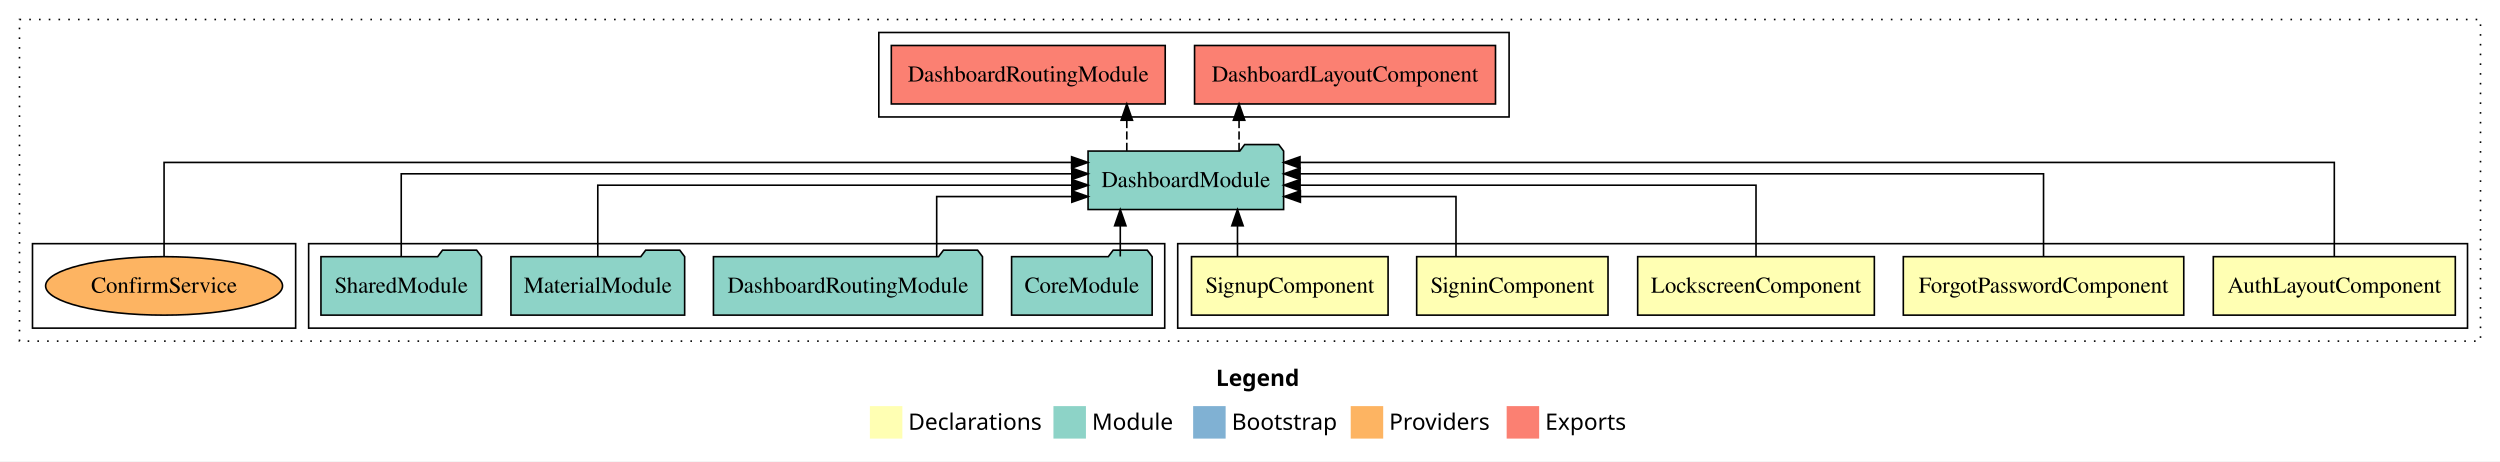
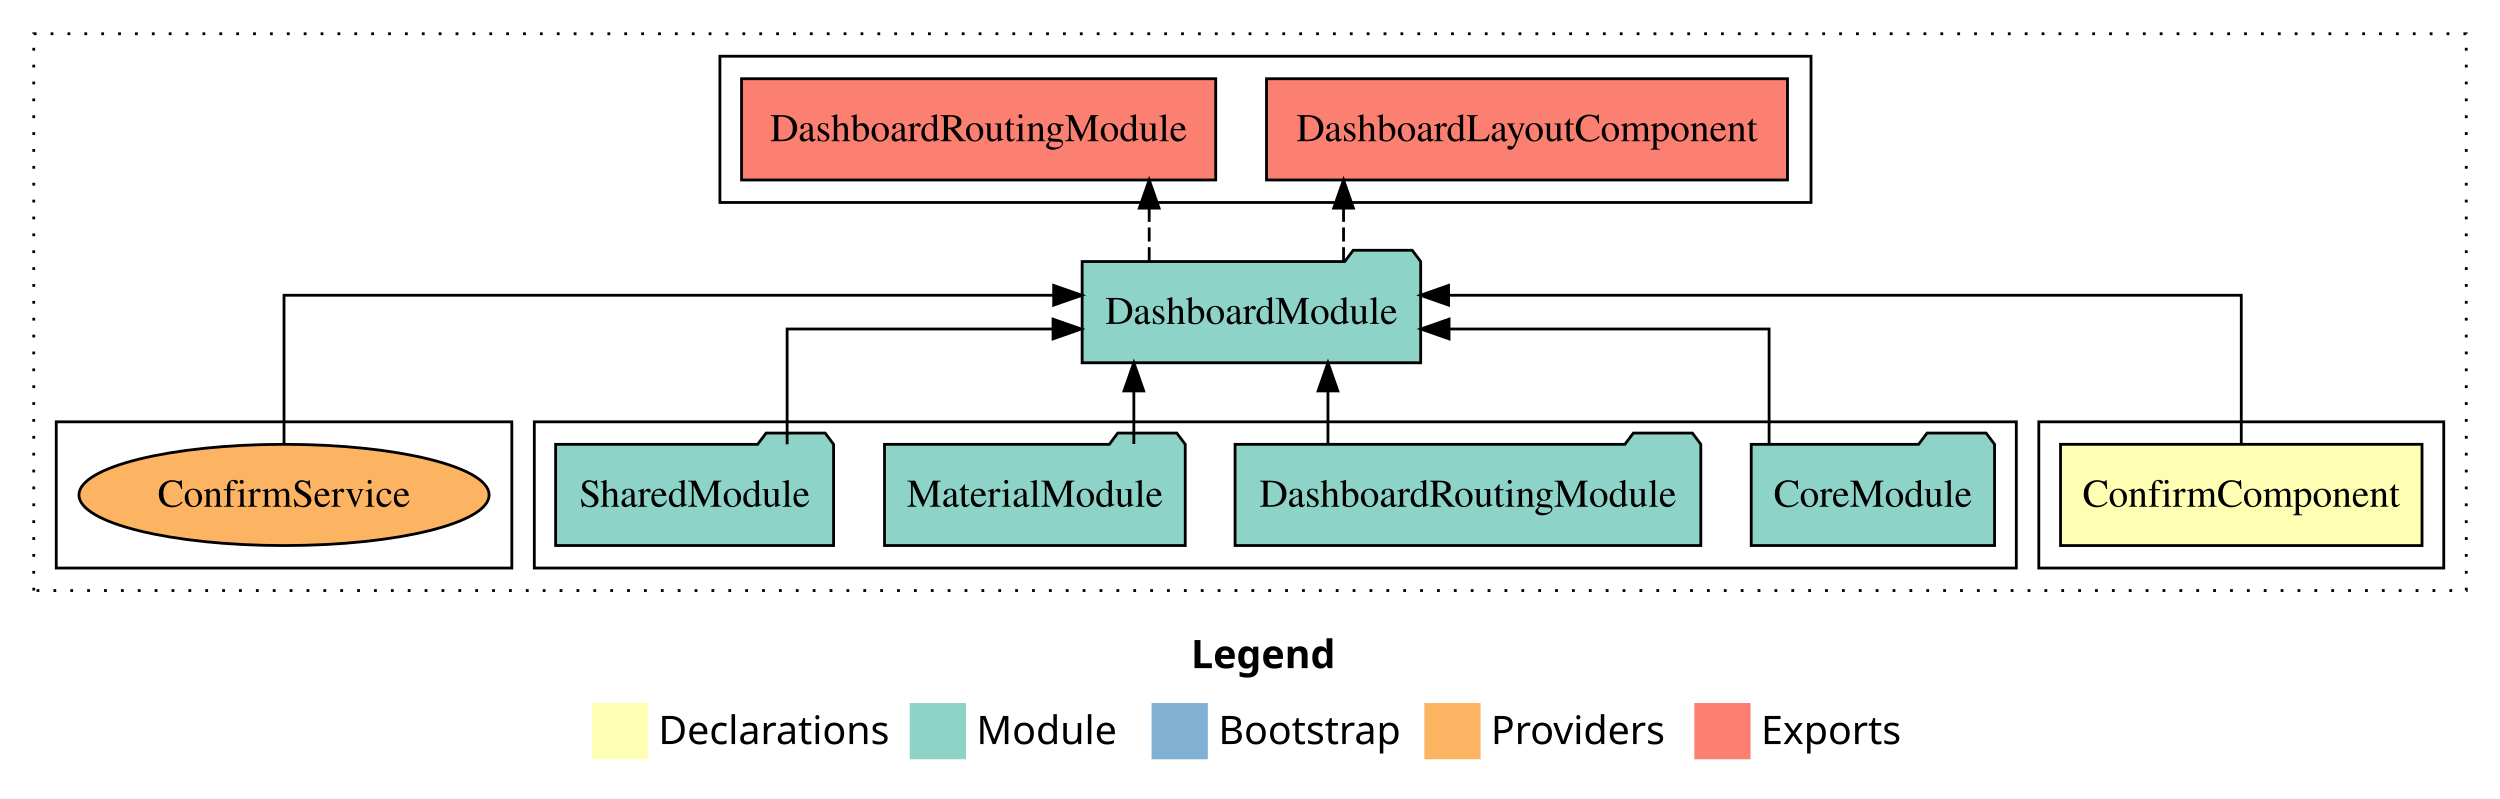
- <svg xmlns="http://www.w3.org/2000/svg" width="1539pt" height="284pt" viewBox="0.00 0.00 1539.00 284.00">
+ <svg xmlns="http://www.w3.org/2000/svg" width="889pt" height="284pt" viewBox="0.00 0.00 889.00 284.00">
  <g id="graph0" class="graph" transform="scale(1 1) rotate(0) translate(4 280)">
-     <polygon fill="#ffffff" stroke="transparent" points="-4,4 -4,-280 1535,-280 1535,4 -4,4" />
-     <text text-anchor="start" x="744.509" y="-42.4" font-family="sans-serif" font-weight="bold" font-size="14.00" fill="#000000">Legend</text>
-     <polygon fill="#ffffb3" stroke="transparent" points="531.5,-10 531.5,-30 551.5,-30 551.5,-10 531.5,-10" />
-     <text text-anchor="start" x="555.129" y="-15.4" font-family="sans-serif" font-size="14.00" fill="#000000">  Declarations</text>
-     <polygon fill="#8dd3c7" stroke="transparent" points="644.5,-10 644.5,-30 664.5,-30 664.5,-10 644.5,-10" />
-     <text text-anchor="start" x="668.225" y="-15.4" font-family="sans-serif" font-size="14.00" fill="#000000">  Module</text>
-     <polygon fill="#80b1d3" stroke="transparent" points="730.5,-10 730.5,-30 750.5,-30 750.5,-10 730.5,-10" />
-     <text text-anchor="start" x="754.281" y="-15.4" font-family="sans-serif" font-size="14.00" fill="#000000">  Bootstrap</text>
-     <polygon fill="#fdb462" stroke="transparent" points="827.5,-10 827.5,-30 847.5,-30 847.5,-10 827.5,-10" />
-     <text text-anchor="start" x="851.173" y="-15.4" font-family="sans-serif" font-size="14.00" fill="#000000">  Providers</text>
-     <polygon fill="#fb8072" stroke="transparent" points="923.5,-10 923.5,-30 943.5,-30 943.5,-10 923.5,-10" />
-     <text text-anchor="start" x="947.226" y="-15.4" font-family="sans-serif" font-size="14.00" fill="#000000">  Exports</text>
+     <polygon fill="#ffffff" stroke="transparent" points="-4,4 -4,-280 885,-280 885,4 -4,4" />
+     <text text-anchor="start" x="419.509" y="-42.4" font-family="sans-serif" font-weight="bold" font-size="14.00" fill="#000000">Legend</text>
+     <polygon fill="#ffffb3" stroke="transparent" points="206.5,-10 206.5,-30 226.5,-30 226.5,-10 206.5,-10" />
+     <text text-anchor="start" x="230.129" y="-15.4" font-family="sans-serif" font-size="14.00" fill="#000000">  Declarations</text>
+     <polygon fill="#8dd3c7" stroke="transparent" points="319.5,-10 319.5,-30 339.5,-30 339.5,-10 319.5,-10" />
+     <text text-anchor="start" x="343.225" y="-15.4" font-family="sans-serif" font-size="14.00" fill="#000000">  Module</text>
+     <polygon fill="#80b1d3" stroke="transparent" points="405.5,-10 405.5,-30 425.5,-30 425.5,-10 405.5,-10" />
+     <text text-anchor="start" x="429.281" y="-15.4" font-family="sans-serif" font-size="14.00" fill="#000000">  Bootstrap</text>
+     <polygon fill="#fdb462" stroke="transparent" points="502.5,-10 502.5,-30 522.5,-30 522.5,-10 502.5,-10" />
+     <text text-anchor="start" x="526.173" y="-15.4" font-family="sans-serif" font-size="14.00" fill="#000000">  Providers</text>
+     <polygon fill="#fb8072" stroke="transparent" points="598.5,-10 598.5,-30 618.5,-30 618.5,-10 598.5,-10" />
+     <text text-anchor="start" x="622.226" y="-15.4" font-family="sans-serif" font-size="14.00" fill="#000000">  Exports</text>
    <g id="clust1" class="cluster">
-       <polygon fill="none" stroke="#000000" stroke-dasharray="1,5" points="8,-70 8,-268 1523,-268 1523,-70 8,-70" />
+       <polygon fill="none" stroke="#000000" stroke-dasharray="1,5" points="8,-70 8,-268 873,-268 873,-70 8,-70" />
    </g>
    <g id="clust2" class="cluster">
-       <polygon fill="none" stroke="#000000" points="721,-78 721,-130 1515,-130 1515,-78 721,-78" />
+       <polygon fill="none" stroke="#000000" points="721,-78 721,-130 865,-130 865,-78 721,-78" />
    </g>
-     <g id="clust8" class="cluster">
+     <g id="clust4" class="cluster">
      <polygon fill="none" stroke="#000000" points="186,-78 186,-130 713,-130 713,-78 186,-78" />
    </g>
-     <g id="clust9" class="cluster">
-       <polygon fill="none" stroke="#000000" points="537,-208 537,-260 925,-260 925,-208 537,-208" />
+     <g id="clust5" class="cluster">
+       <polygon fill="none" stroke="#000000" points="252,-208 252,-260 640,-260 640,-208 252,-208" />
    </g>
-     <g id="clust11" class="cluster">
+     <g id="clust7" class="cluster">
      <polygon fill="none" stroke="#000000" points="16,-78 16,-130 178,-130 178,-78 16,-78" />
    </g>
    <g id="node1" class="node">
-       <polygon fill="#ffffb3" stroke="#000000" points="1507.487,-122 1358.513,-122 1358.513,-86 1507.487,-86 1507.487,-122" />
-       <text text-anchor="middle" x="1433" y="-99.8" font-family="Times,serif" font-size="14.00" fill="#000000">AuthLayoutComponent</text>
+       <polygon fill="#ffffb3" stroke="#000000" points="857.272,-122 728.728,-122 728.728,-86 857.272,-86 857.272,-122" />
+       <text text-anchor="middle" x="793" y="-99.8" font-family="Times,serif" font-size="14.00" fill="#000000">ConfirmComponent</text>
    </g>
-     <g id="node6" class="node">
-       <polygon fill="#8dd3c7" stroke="#000000" points="786.191,-187 783.191,-191 762.191,-191 759.191,-187 665.809,-187 665.809,-151 786.191,-151 786.191,-187" />
-       <text text-anchor="middle" x="726" y="-164.8" font-family="Times,serif" font-size="14.00" fill="#000000">DashboardModule</text>
+     <g id="node2" class="node">
+       <polygon fill="#8dd3c7" stroke="#000000" points="501.191,-187 498.191,-191 477.191,-191 474.191,-187 380.809,-187 380.809,-151 501.191,-151 501.191,-187" />
+       <text text-anchor="middle" x="441" y="-164.8" font-family="Times,serif" font-size="14.00" fill="#000000">DashboardModule</text>
    </g>
    <g id="edge1" class="edge">
-       <path fill="none" stroke="#000000" d="M1433,-122.011C1433,-144.485 1433,-180 1433,-180 1433,-180 796.278,-180 796.278,-180" />
-       <polygon fill="#000000" stroke="#000000" points="796.279,-176.5 786.278,-180 796.278,-183.5 796.279,-176.5" />
+       <path fill="none" stroke="#000000" d="M793,-122.284C793,-143.321 793,-175 793,-175 793,-175 511.111,-175 511.111,-175" />
+       <polygon fill="#000000" stroke="#000000" points="511.111,-171.5 501.111,-175 511.111,-178.5 511.111,-171.5" />
    </g>
-     <g id="node2" class="node">
-       <polygon fill="#ffffb3" stroke="#000000" points="1340.32,-122 1167.68,-122 1167.68,-86 1340.32,-86 1340.32,-122" />
-       <text text-anchor="middle" x="1254" y="-99.8" font-family="Times,serif" font-size="14.00" fill="#000000">ForgotPasswordComponent</text>
+     <g id="node7" class="node">
+       <polygon fill="#fb8072" stroke="#000000" points="631.631,-252 446.369,-252 446.369,-216 631.631,-216 631.631,-252" />
+       <text text-anchor="middle" x="539" y="-229.8" font-family="Times,serif" font-size="14.00" fill="#000000">DashboardLayoutComponent </text>
    </g>
-     <g id="edge2" class="edge">
-       <path fill="none" stroke="#000000" d="M1254,-122.129C1254,-142.572 1254,-173 1254,-173 1254,-173 796.311,-173 796.311,-173" />
-       <polygon fill="#000000" stroke="#000000" points="796.311,-169.5 786.311,-173 796.311,-176.5 796.311,-169.5" />
+     <g id="edge6" class="edge">
+       <path fill="none" stroke="#000000" stroke-dasharray="5,2" d="M473.765,-187.106C473.765,-187.106 473.765,-205.991 473.765,-205.991" />
+       <polygon fill="#000000" stroke="#000000" points="470.265,-205.991 473.765,-215.991 477.265,-205.991 470.265,-205.991" />
+     </g>
+     <g id="node8" class="node">
+       <polygon fill="#fb8072" stroke="#000000" points="428.309,-252 259.691,-252 259.691,-216 428.309,-216 428.309,-252" />
+       <text text-anchor="middle" x="344" y="-229.8" font-family="Times,serif" font-size="14.00" fill="#000000">DashboardRoutingModule </text>
+     </g>
+     <g id="edge7" class="edge">
+       <path fill="none" stroke="#000000" stroke-dasharray="5,2" d="M404.654,-187.106C404.654,-187.106 404.654,-205.991 404.654,-205.991" />
+       <polygon fill="#000000" stroke="#000000" points="401.154,-205.991 404.654,-215.991 408.154,-205.991 401.154,-205.991" />
    </g>
    <g id="node3" class="node">
-       <polygon fill="#ffffb3" stroke="#000000" points="1149.849,-122 1004.151,-122 1004.151,-86 1149.849,-86 1149.849,-122" />
-       <text text-anchor="middle" x="1077" y="-99.8" font-family="Times,serif" font-size="14.00" fill="#000000">LockscreenComponent</text>
-     </g>
-     <g id="edge3" class="edge">
-       <path fill="none" stroke="#000000" d="M1077,-122.267C1077,-140.555 1077,-166 1077,-166 1077,-166 796.339,-166 796.339,-166" />
-       <polygon fill="#000000" stroke="#000000" points="796.339,-162.5 786.339,-166 796.339,-169.5 796.339,-162.5" />
-     </g>
-     <g id="node4" class="node">
-       <polygon fill="#ffffb3" stroke="#000000" points="985.896,-122 868.104,-122 868.104,-86 985.896,-86 985.896,-122" />
-       <text text-anchor="middle" x="927" y="-99.8" font-family="Times,serif" font-size="14.00" fill="#000000">SigninComponent</text>
-     </g>
-     <g id="edge4" class="edge">
-       <path fill="none" stroke="#000000" d="M892.309,-122.009C892.309,-138.049 892.309,-159 892.309,-159 892.309,-159 796.512,-159 796.512,-159" />
-       <polygon fill="#000000" stroke="#000000" points="796.512,-155.5 786.512,-159 796.512,-162.5 796.512,-155.5" />
-     </g>
-     <g id="node5" class="node">
-       <polygon fill="#ffffb3" stroke="#000000" points="850.506,-122 729.494,-122 729.494,-86 850.506,-86 850.506,-122" />
-       <text text-anchor="middle" x="790" y="-99.8" font-family="Times,serif" font-size="14.00" fill="#000000">SignupComponent</text>
-     </g>
-     <g id="edge5" class="edge">
-       <path fill="none" stroke="#000000" d="M757.796,-122.106C757.796,-122.106 757.796,-140.991 757.796,-140.991" />
-       <polygon fill="#000000" stroke="#000000" points="754.296,-140.991 757.796,-150.991 761.296,-140.991 754.296,-140.991" />
-     </g>
-     <g id="node11" class="node">
-       <polygon fill="#fb8072" stroke="#000000" points="916.631,-252 731.369,-252 731.369,-216 916.631,-216 916.631,-252" />
-       <text text-anchor="middle" x="824" y="-229.8" font-family="Times,serif" font-size="14.00" fill="#000000">DashboardLayoutComponent </text>
-     </g>
-     <g id="edge10" class="edge">
-       <path fill="none" stroke="#000000" stroke-dasharray="5,2" d="M758.765,-187.106C758.765,-187.106 758.765,-205.991 758.765,-205.991" />
-       <polygon fill="#000000" stroke="#000000" points="755.265,-205.991 758.765,-215.991 762.265,-205.991 755.265,-205.991" />
-     </g>
-     <g id="node12" class="node">
-       <polygon fill="#fb8072" stroke="#000000" points="713.309,-252 544.691,-252 544.691,-216 713.309,-216 713.309,-252" />
-       <text text-anchor="middle" x="629" y="-229.8" font-family="Times,serif" font-size="14.00" fill="#000000">DashboardRoutingModule </text>
-     </g>
-     <g id="edge11" class="edge">
-       <path fill="none" stroke="#000000" stroke-dasharray="5,2" d="M689.654,-187.106C689.654,-187.106 689.654,-205.991 689.654,-205.991" />
-       <polygon fill="#000000" stroke="#000000" points="686.154,-205.991 689.654,-215.991 693.154,-205.991 686.154,-205.991" />
-     </g>
-     <g id="node7" class="node">
      <polygon fill="#8dd3c7" stroke="#000000" points="705.262,-122 702.262,-126 681.262,-126 678.262,-122 618.738,-122 618.738,-86 705.262,-86 705.262,-122" />
      <text text-anchor="middle" x="662" y="-99.8" font-family="Times,serif" font-size="14.00" fill="#000000">CoreModule</text>
    </g>
-     <g id="edge6" class="edge">
-       <path fill="none" stroke="#000000" d="M685.643,-122.106C685.643,-122.106 685.643,-140.991 685.643,-140.991" />
-       <polygon fill="#000000" stroke="#000000" points="682.143,-140.991 685.643,-150.991 689.143,-140.991 682.143,-140.991" />
+     <g id="edge2" class="edge">
+       <path fill="none" stroke="#000000" d="M625.092,-122.022C625.092,-139.373 625.092,-163 625.092,-163 625.092,-163 511.279,-163 511.279,-163" />
+       <polygon fill="#000000" stroke="#000000" points="511.279,-159.5 501.279,-163 511.279,-166.5 511.279,-159.5" />
    </g>
-     <g id="node8" class="node">
+     <g id="node4" class="node">
      <polygon fill="#8dd3c7" stroke="#000000" points="600.809,-122 597.809,-126 576.809,-126 573.809,-122 435.191,-122 435.191,-86 600.809,-86 600.809,-122" />
      <text text-anchor="middle" x="518" y="-99.8" font-family="Times,serif" font-size="14.00" fill="#000000">DashboardRoutingModule</text>
    </g>
-     <g id="edge7" class="edge">
-       <path fill="none" stroke="#000000" d="M572.625,-122.009C572.625,-138.049 572.625,-159 572.625,-159 572.625,-159 655.822,-159 655.822,-159" />
-       <polygon fill="#000000" stroke="#000000" points="655.822,-162.5 665.822,-159 655.822,-155.5 655.822,-162.5" />
+     <g id="edge3" class="edge">
+       <path fill="none" stroke="#000000" d="M468.221,-122.106C468.221,-122.106 468.221,-140.991 468.221,-140.991" />
+       <polygon fill="#000000" stroke="#000000" points="464.721,-140.991 468.221,-150.991 471.721,-140.991 464.721,-140.991" />
    </g>
-     <g id="node9" class="node">
+     <g id="node5" class="node">
      <polygon fill="#8dd3c7" stroke="#000000" points="417.471,-122 414.471,-126 393.471,-126 390.471,-122 310.529,-122 310.529,-86 417.471,-86 417.471,-122" />
      <text text-anchor="middle" x="364" y="-99.8" font-family="Times,serif" font-size="14.00" fill="#000000">MaterialModule</text>
    </g>
-     <g id="edge8" class="edge">
-       <path fill="none" stroke="#000000" d="M364,-122.267C364,-140.555 364,-166 364,-166 364,-166 655.817,-166 655.817,-166" />
-       <polygon fill="#000000" stroke="#000000" points="655.817,-169.5 665.817,-166 655.817,-162.5 655.817,-169.5" />
+     <g id="edge4" class="edge">
+       <path fill="none" stroke="#000000" d="M399.195,-122.106C399.195,-122.106 399.195,-140.991 399.195,-140.991" />
+       <polygon fill="#000000" stroke="#000000" points="395.695,-140.991 399.195,-150.991 402.695,-140.991 395.695,-140.991" />
    </g>
-     <g id="node10" class="node">
+     <g id="node6" class="node">
      <polygon fill="#8dd3c7" stroke="#000000" points="292.423,-122 289.423,-126 268.423,-126 265.423,-122 193.577,-122 193.577,-86 292.423,-86 292.423,-122" />
      <text text-anchor="middle" x="243" y="-99.8" font-family="Times,serif" font-size="14.00" fill="#000000">SharedModule</text>
    </g>
-     <g id="edge9" class="edge">
-       <path fill="none" stroke="#000000" d="M243,-122.129C243,-142.572 243,-173 243,-173 243,-173 655.804,-173 655.804,-173" />
-       <polygon fill="#000000" stroke="#000000" points="655.804,-176.5 665.804,-173 655.804,-169.5 655.804,-176.5" />
+     <g id="edge5" class="edge">
+       <path fill="none" stroke="#000000" d="M275.903,-122.022C275.903,-139.373 275.903,-163 275.903,-163 275.903,-163 370.462,-163 370.462,-163" />
+       <polygon fill="#000000" stroke="#000000" points="370.462,-166.5 380.462,-163 370.462,-159.5 370.462,-166.5" />
    </g>
-     <g id="node13" class="node">
+     <g id="node9" class="node">
      <ellipse fill="#fdb462" stroke="#000000" cx="97" cy="-104" rx="72.93" ry="18" />
      <text text-anchor="middle" x="97" y="-99.8" font-family="Times,serif" font-size="14.00" fill="#000000">ConfirmService</text>
    </g>
-     <g id="edge12" class="edge">
-       <path fill="none" stroke="#000000" d="M97,-122.011C97,-144.485 97,-180 97,-180 97,-180 655.689,-180 655.689,-180" />
-       <polygon fill="#000000" stroke="#000000" points="655.689,-183.5 665.689,-180 655.689,-176.5 655.689,-183.5" />
+     <g id="edge8" class="edge">
+       <path fill="none" stroke="#000000" d="M97,-122.284C97,-143.321 97,-175 97,-175 97,-175 370.686,-175 370.686,-175" />
+       <polygon fill="#000000" stroke="#000000" points="370.686,-178.5 380.686,-175 370.686,-171.5 370.686,-178.5" />
    </g>
  </g>
</svg>
